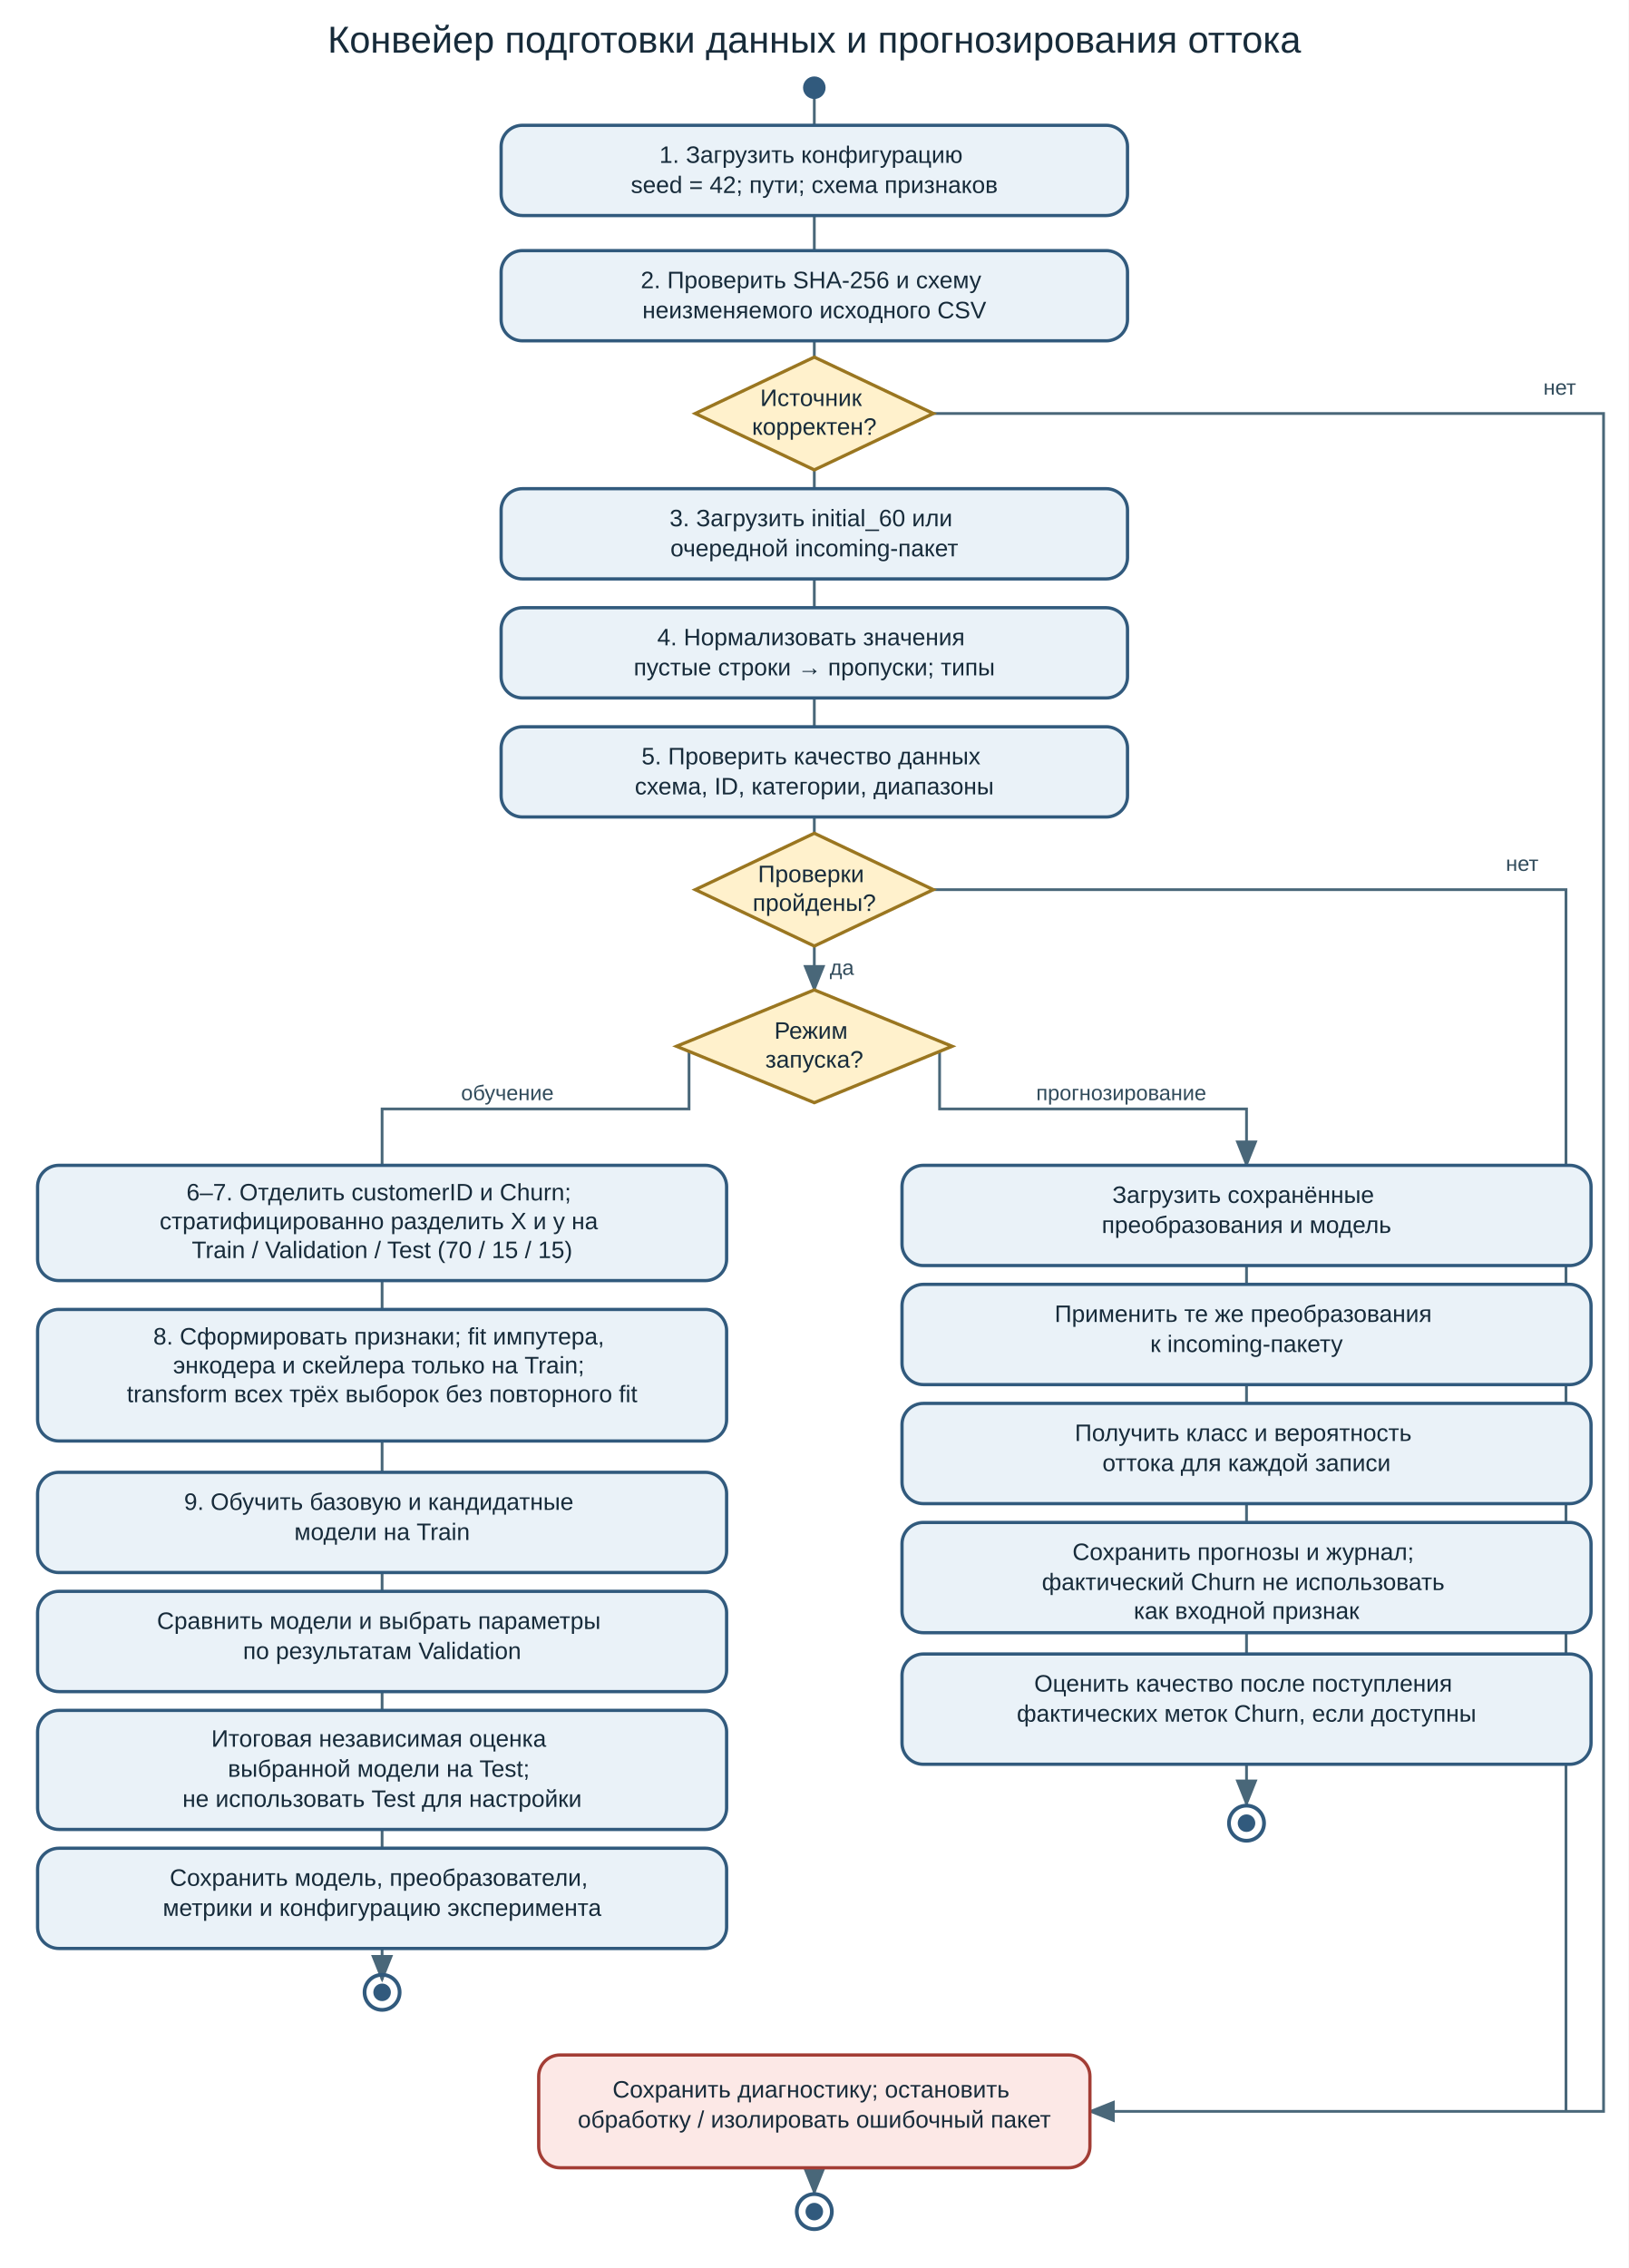
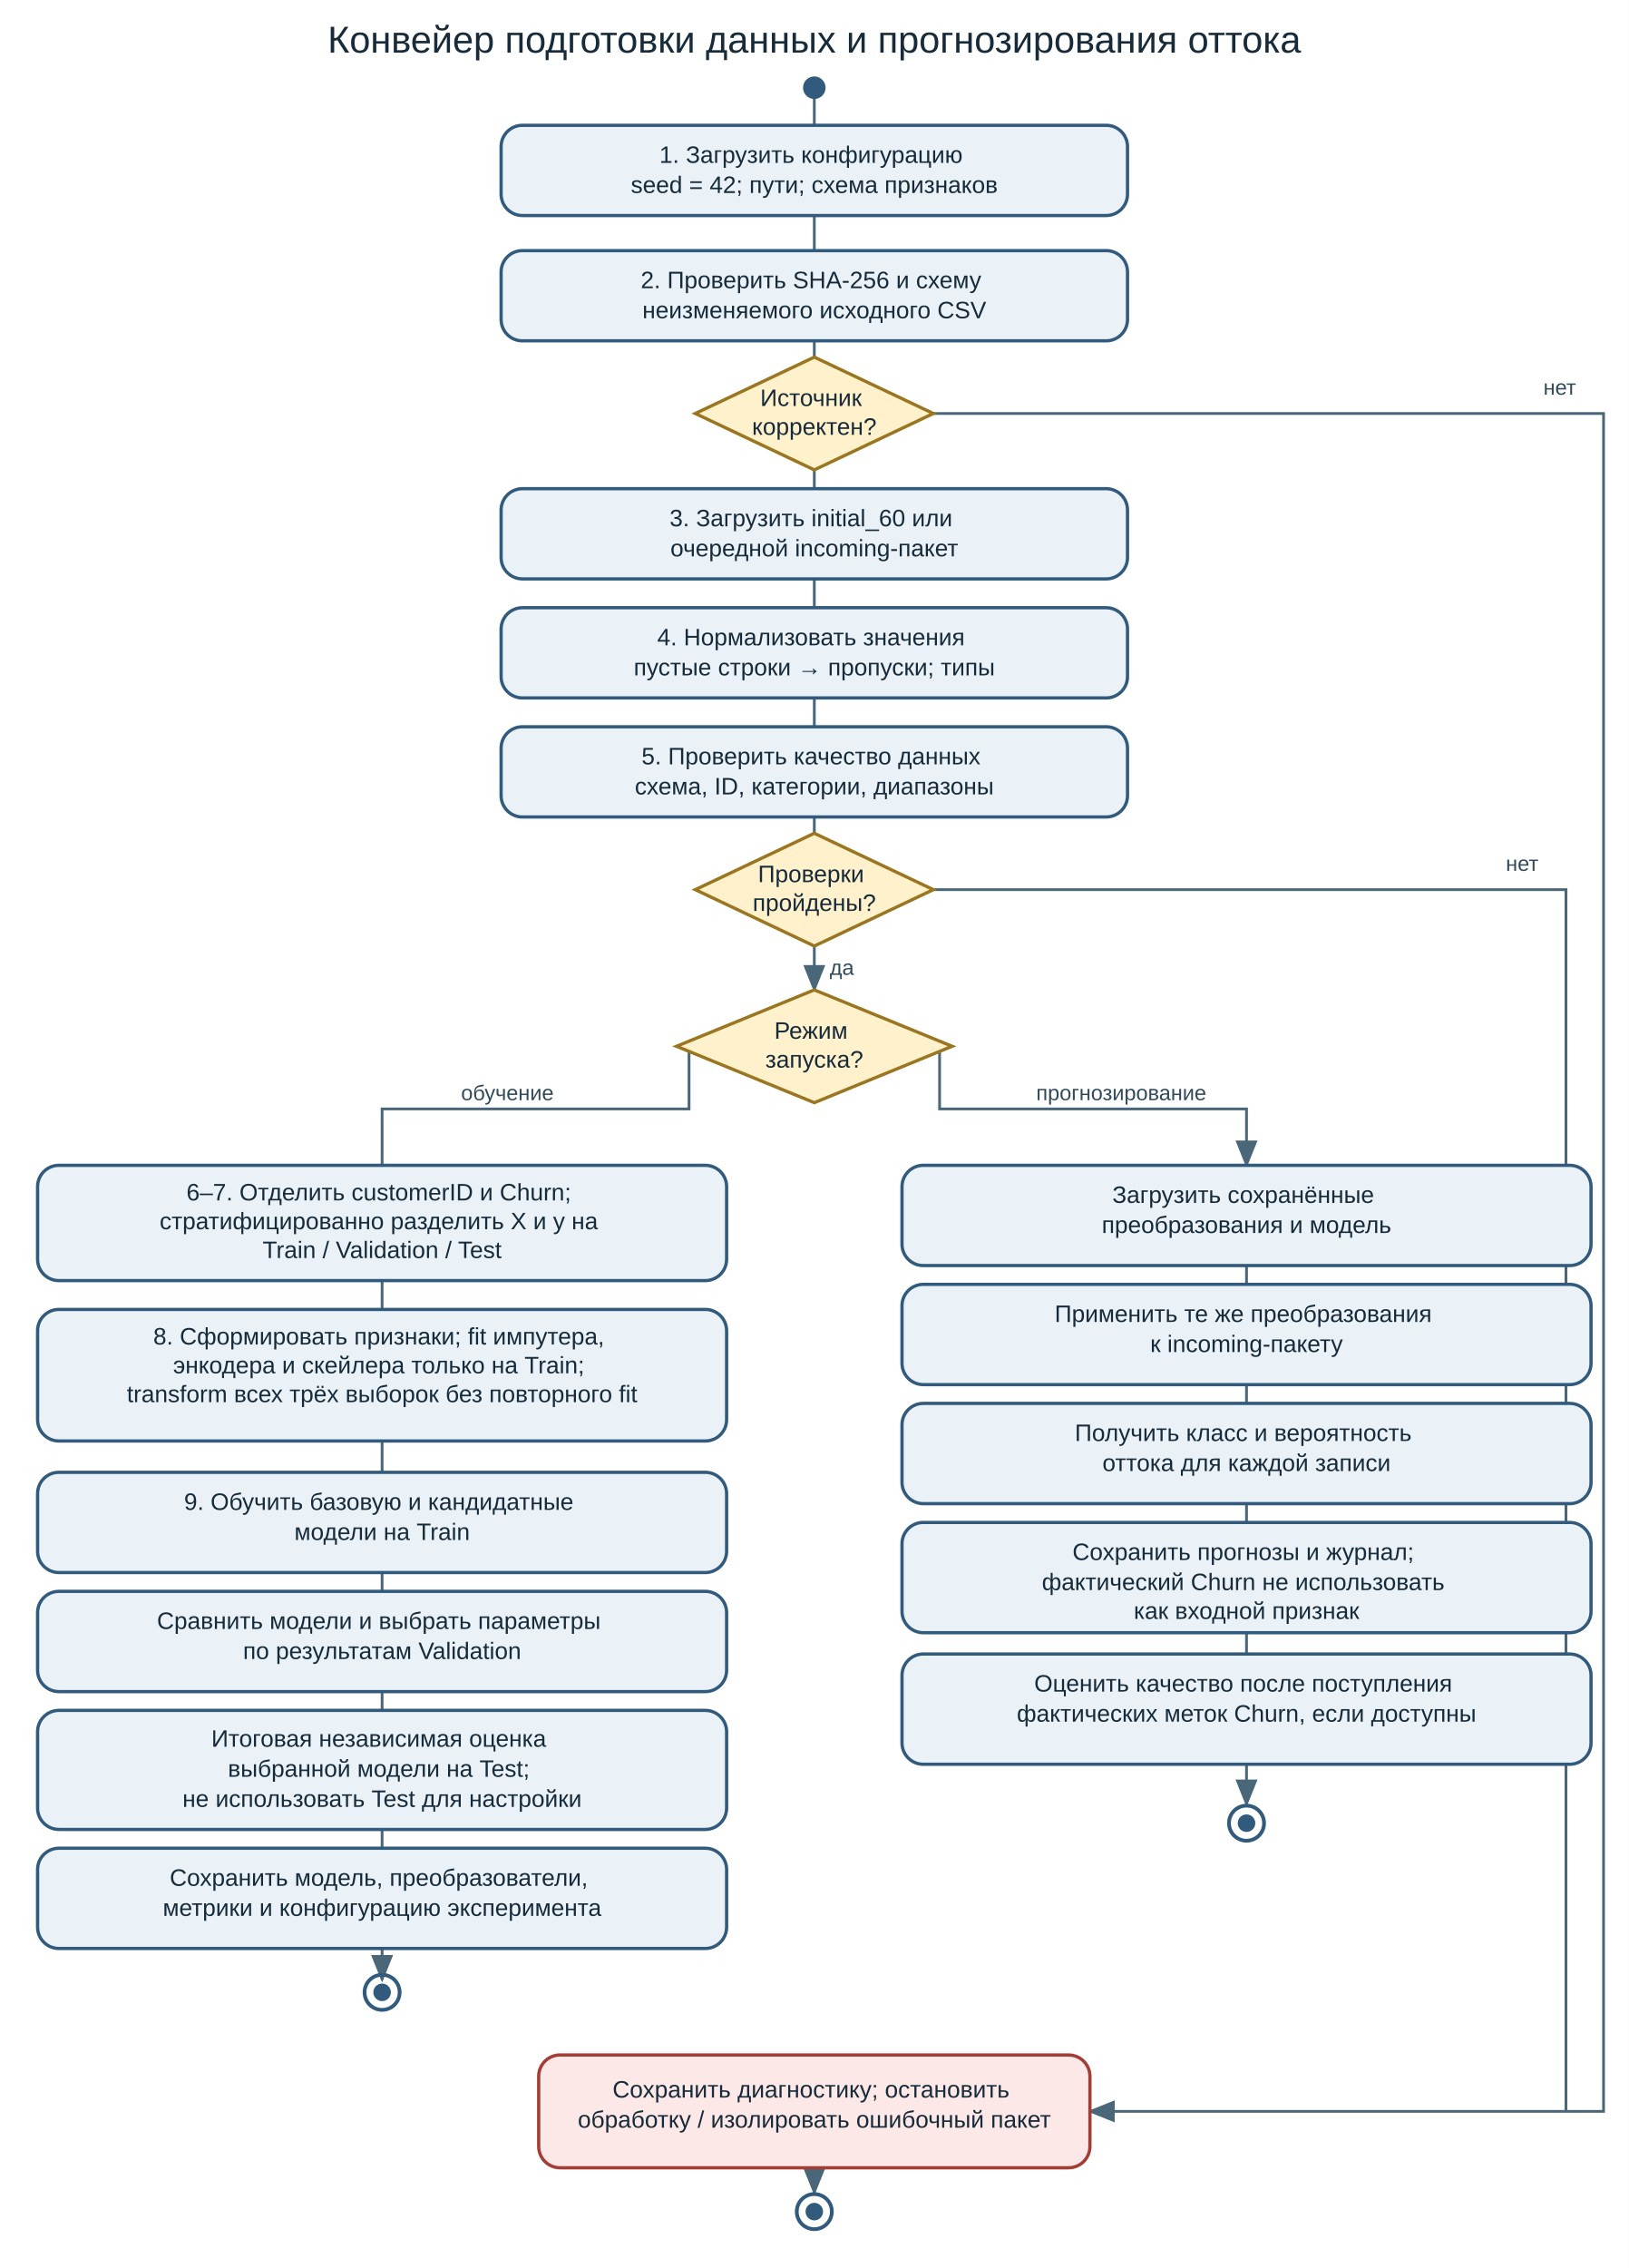
<svg xmlns="http://www.w3.org/2000/svg" width="1300" height="1810" viewBox="0 0 1300 1810">
  <defs>
    <marker id="arrow" markerWidth="10" markerHeight="8" refX="9" refY="4" orient="auto">
      <path d="M0,0 L10,4 L0,8 z" fill="#496779" />
    </marker>
    <style>
.edge{fill:none;stroke:#496779;stroke-width:2.2;marker-end:url(#arrow)}
.process{fill:#EAF2F8;stroke:#315A7D;stroke-width:2.6}
.decision{fill:#FFF1CC;stroke:#9A7620;stroke-width:2.6}
.error{fill:#FCE8E6;stroke:#A33D35;stroke-width:2.6}
.label{font-family:Arial,sans-serif;fill:#172B3A;text-anchor:middle;font-size:19px}
.small{font-family:Arial,sans-serif;fill:#314B5B;text-anchor:middle;font-size:17px}
.title{font-family:Arial,sans-serif;fill:#172B3A;text-anchor:middle;font-size:30px}
</style>
  </defs>
  <rect width="1300" height="1810" fill="#fff" />
  <text class="title" x="650" y="42">Конвейер подготовки данных и прогнозирования оттока</text>
  <path class="edge" d="M650 78 V100 M650 172 V200 M650 272 V285 M650 375 V390 M650 462 V485 M650 557 V580 M650 652 V665 M650 755 V790" />
  <text class="small" x="672" y="778">да</text>
  <path class="edge" d="M550 835 L550 885 L305 885 L305 930 M750 835 L750 885 L995 885 L995 930" />
  <text class="small" x="405" y="878">обучение</text>
  <text class="small" x="895" y="878">прогнозирование</text>
  <path class="edge" d="M305 1022 V1045 M305 1150 V1175 M305 1255 V1270 M305 1350 V1365 M305 1460 V1475 M305 1555 V1580" />
  <path class="edge" d="M995 1010 V1025 M995 1105 V1120 M995 1200 V1215 M995 1303 V1320 M995 1408 V1440" />
  <path class="edge" d="M745 330 H1280 V1685 H870 M745 710 H1250 V1685 H870" />
  <text class="small" x="1245" y="315">нет</text>
  <text class="small" x="1215" y="695">нет</text>
  <path class="edge" d="M650 1730 V1750" />
  <circle cx="650" cy="70" r="9" fill="#315A7D" />
  <rect class="process" x="400" y="100" width="500" height="72" rx="17" />
  <text class="label" x="650" y="130">
    <tspan x="650">1. Загрузить конфигурацию</tspan>
    <tspan x="650" dy="24">seed = 42; пути; схема признаков</tspan>
  </text>
  <rect class="process" x="400" y="200" width="500" height="72" rx="17" />
  <text class="label" x="650" y="230">
    <tspan x="650">2. Проверить SHA-256 и схему</tspan>
    <tspan x="650" dy="24">неизменяемого исходного CSV</tspan>
  </text>
  <polygon class="decision" points="650,285 745,330 650,375 555,330" />
  <text class="label" x="650" y="324">
    <tspan x="650">Источник</tspan>
    <tspan x="650" dy="23">корректен?</tspan>
  </text>
  <rect class="process" x="400" y="390" width="500" height="72" rx="17" />
  <text class="label" x="650" y="420">
    <tspan x="650">3. Загрузить initial_60 или</tspan>
    <tspan x="650" dy="24">очередной incoming-пакет</tspan>
  </text>
  <rect class="process" x="400" y="485" width="500" height="72" rx="17" />
  <text class="label" x="650" y="515">
    <tspan x="650">4. Нормализовать значения</tspan>
    <tspan x="650" dy="24">пустые строки → пропуски; типы</tspan>
  </text>
  <rect class="process" x="400" y="580" width="500" height="72" rx="17" />
  <text class="label" x="650" y="610">
    <tspan x="650">5. Проверить качество данных</tspan>
    <tspan x="650" dy="24">схема, ID, категории, диапазоны</tspan>
  </text>
  <polygon class="decision" points="650,665 745,710 650,755 555,710" />
  <text class="label" x="650" y="704">
    <tspan x="650">Проверки</tspan>
    <tspan x="650" dy="23">пройдены?</tspan>
  </text>
  <polygon class="decision" points="650,790 760,835 650,880 540,835" />
  <text class="label" x="650" y="829">
    <tspan x="650">Режим</tspan>
    <tspan x="650" dy="23">запуска?</tspan>
  </text>
  <rect class="process" x="30" y="930" width="550" height="92" rx="17" />
  <text class="label" x="305" y="958">
    <tspan x="305">6–7. Отделить customerID и Churn;</tspan>
    <tspan x="305" dy="23">стратифицированно разделить X и y на</tspan>
-     <tspan x="305" dy="23">Train / Validation / Test (70 / 15 / 15)</tspan>
+     <tspan x="305" dy="23">Train / Validation / Test</tspan>
  </text>
  <rect class="process" x="30" y="1045" width="550" height="105" rx="17" />
  <text class="label" x="305" y="1073">
    <tspan x="305">8. Сформировать признаки; fit импутера,</tspan>
    <tspan x="305" dy="23">энкодера и скейлера только на Train;</tspan>
    <tspan x="305" dy="23">transform всех трёх выборок без повторного fit</tspan>
  </text>
  <rect class="process" x="30" y="1175" width="550" height="80" rx="17" />
  <text class="label" x="305" y="1205">
    <tspan x="305">9. Обучить базовую и кандидатные</tspan>
    <tspan x="305" dy="24">модели на Train</tspan>
  </text>
  <rect class="process" x="30" y="1270" width="550" height="80" rx="17" />
  <text class="label" x="305" y="1300">
    <tspan x="305">Сравнить модели и выбрать параметры</tspan>
    <tspan x="305" dy="24">по результатам Validation</tspan>
  </text>
  <rect class="process" x="30" y="1365" width="550" height="95" rx="17" />
  <text class="label" x="305" y="1394">
    <tspan x="305">Итоговая независимая оценка</tspan>
    <tspan x="305" dy="24">выбранной модели на Test;</tspan>
    <tspan x="305" dy="24">не использовать Test для настройки</tspan>
  </text>
  <rect class="process" x="30" y="1475" width="550" height="80" rx="17" />
  <text class="label" x="305" y="1505">
    <tspan x="305">Сохранить модель, преобразователи,</tspan>
    <tspan x="305" dy="24">метрики и конфигурацию эксперимента</tspan>
  </text>
  <circle cx="305" cy="1590" r="14" fill="none" stroke="#315A7D" stroke-width="3" />
  <circle cx="305" cy="1590" r="7" fill="#315A7D" />
  <rect class="process" x="720" y="930" width="550" height="80" rx="17" />
  <text class="label" x="995" y="960">
    <tspan x="995">Загрузить сохранённые</tspan>
    <tspan x="995" dy="24">преобразования и модель</tspan>
  </text>
  <rect class="process" x="720" y="1025" width="550" height="80" rx="17" />
  <text class="label" x="995" y="1055">
    <tspan x="995">Применить те же преобразования</tspan>
    <tspan x="995" dy="24">к incoming-пакету</tspan>
  </text>
  <rect class="process" x="720" y="1120" width="550" height="80" rx="17" />
  <text class="label" x="995" y="1150">
    <tspan x="995">Получить класс и вероятность</tspan>
    <tspan x="995" dy="24">оттока для каждой записи</tspan>
  </text>
  <rect class="process" x="720" y="1215" width="550" height="88" rx="17" />
  <text class="label" x="995" y="1245">
    <tspan x="995">Сохранить прогнозы и журнал;</tspan>
    <tspan x="995" dy="24">фактический Churn не использовать</tspan>
    <tspan x="995" dy="23">как входной признак</tspan>
  </text>
  <rect class="process" x="720" y="1320" width="550" height="88" rx="17" />
  <text class="label" x="995" y="1350">
    <tspan x="995">Оценить качество после поступления</tspan>
    <tspan x="995" dy="24">фактических меток Churn, если доступны</tspan>
  </text>
  <circle cx="995" cy="1455" r="14" fill="none" stroke="#315A7D" stroke-width="3" />
  <circle cx="995" cy="1455" r="7" fill="#315A7D" />
  <rect class="error" x="430" y="1640" width="440" height="90" rx="17" />
  <text class="label" x="650" y="1674">
    <tspan x="650">Сохранить диагностику; остановить</tspan>
    <tspan x="650" dy="24">обработку / изолировать ошибочный пакет</tspan>
  </text>
  <circle cx="650" cy="1765" r="14" fill="none" stroke="#315A7D" stroke-width="3" />
  <circle cx="650" cy="1765" r="7" fill="#315A7D" />
</svg>
